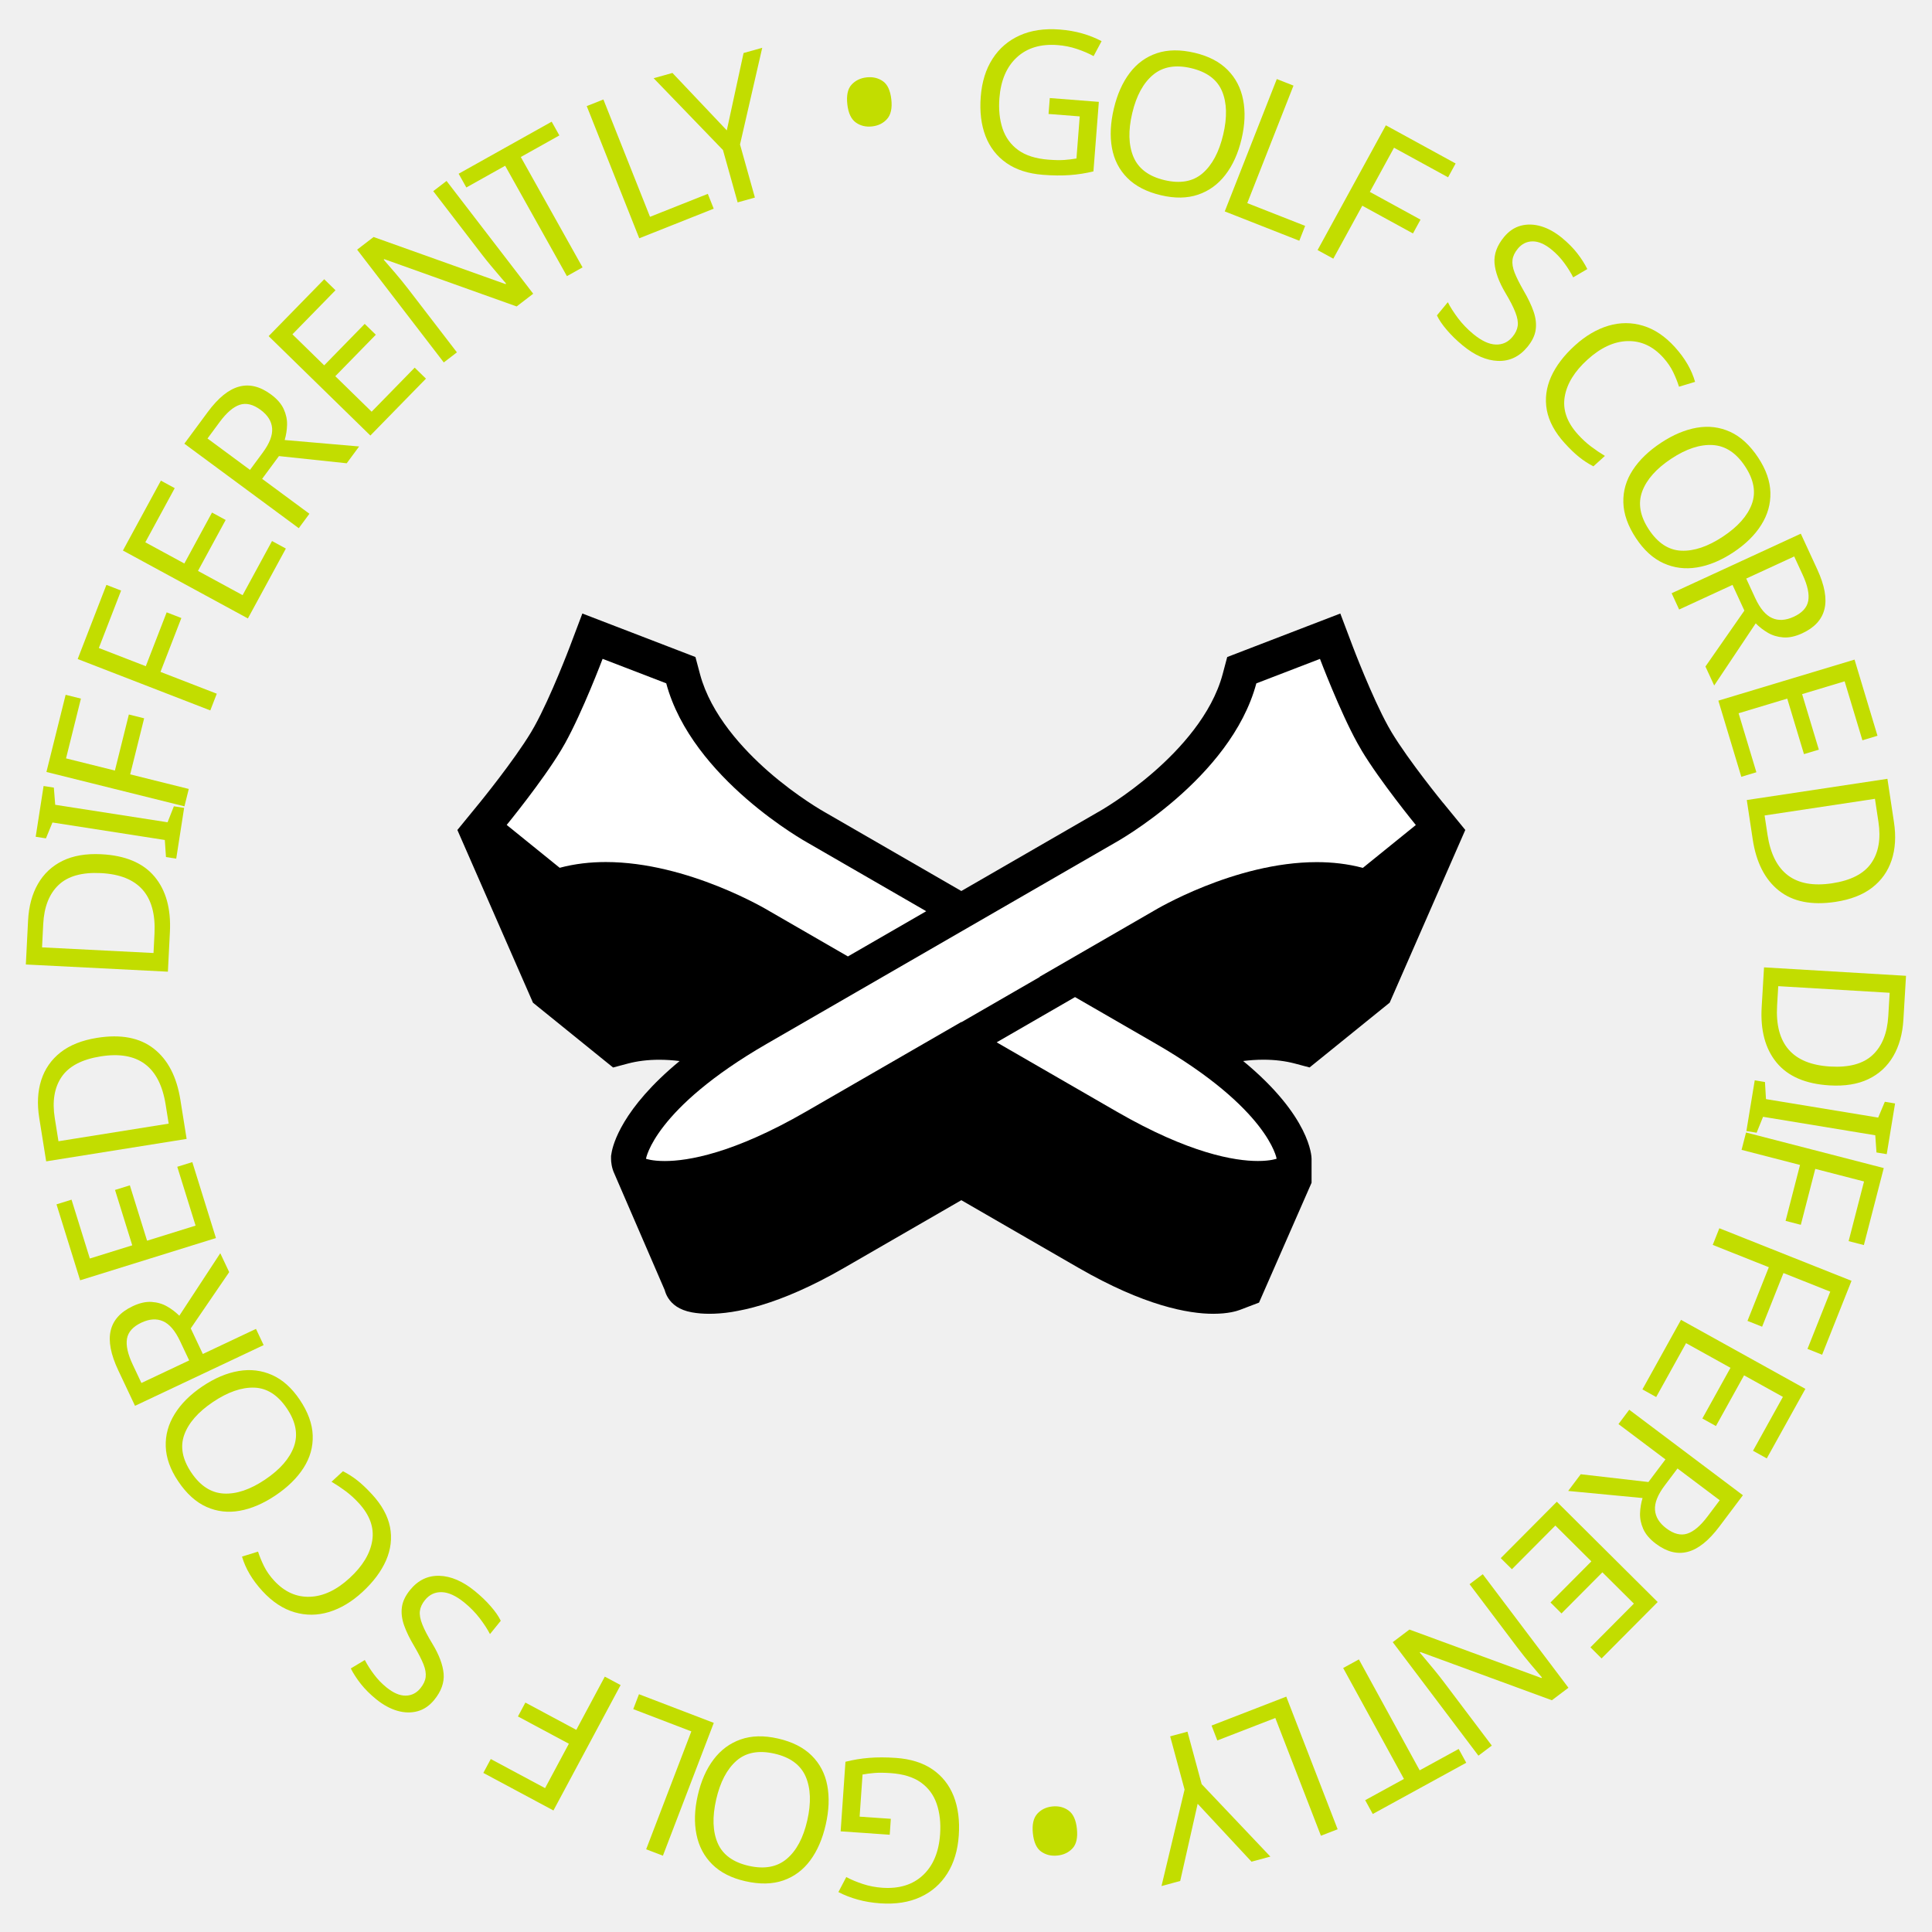
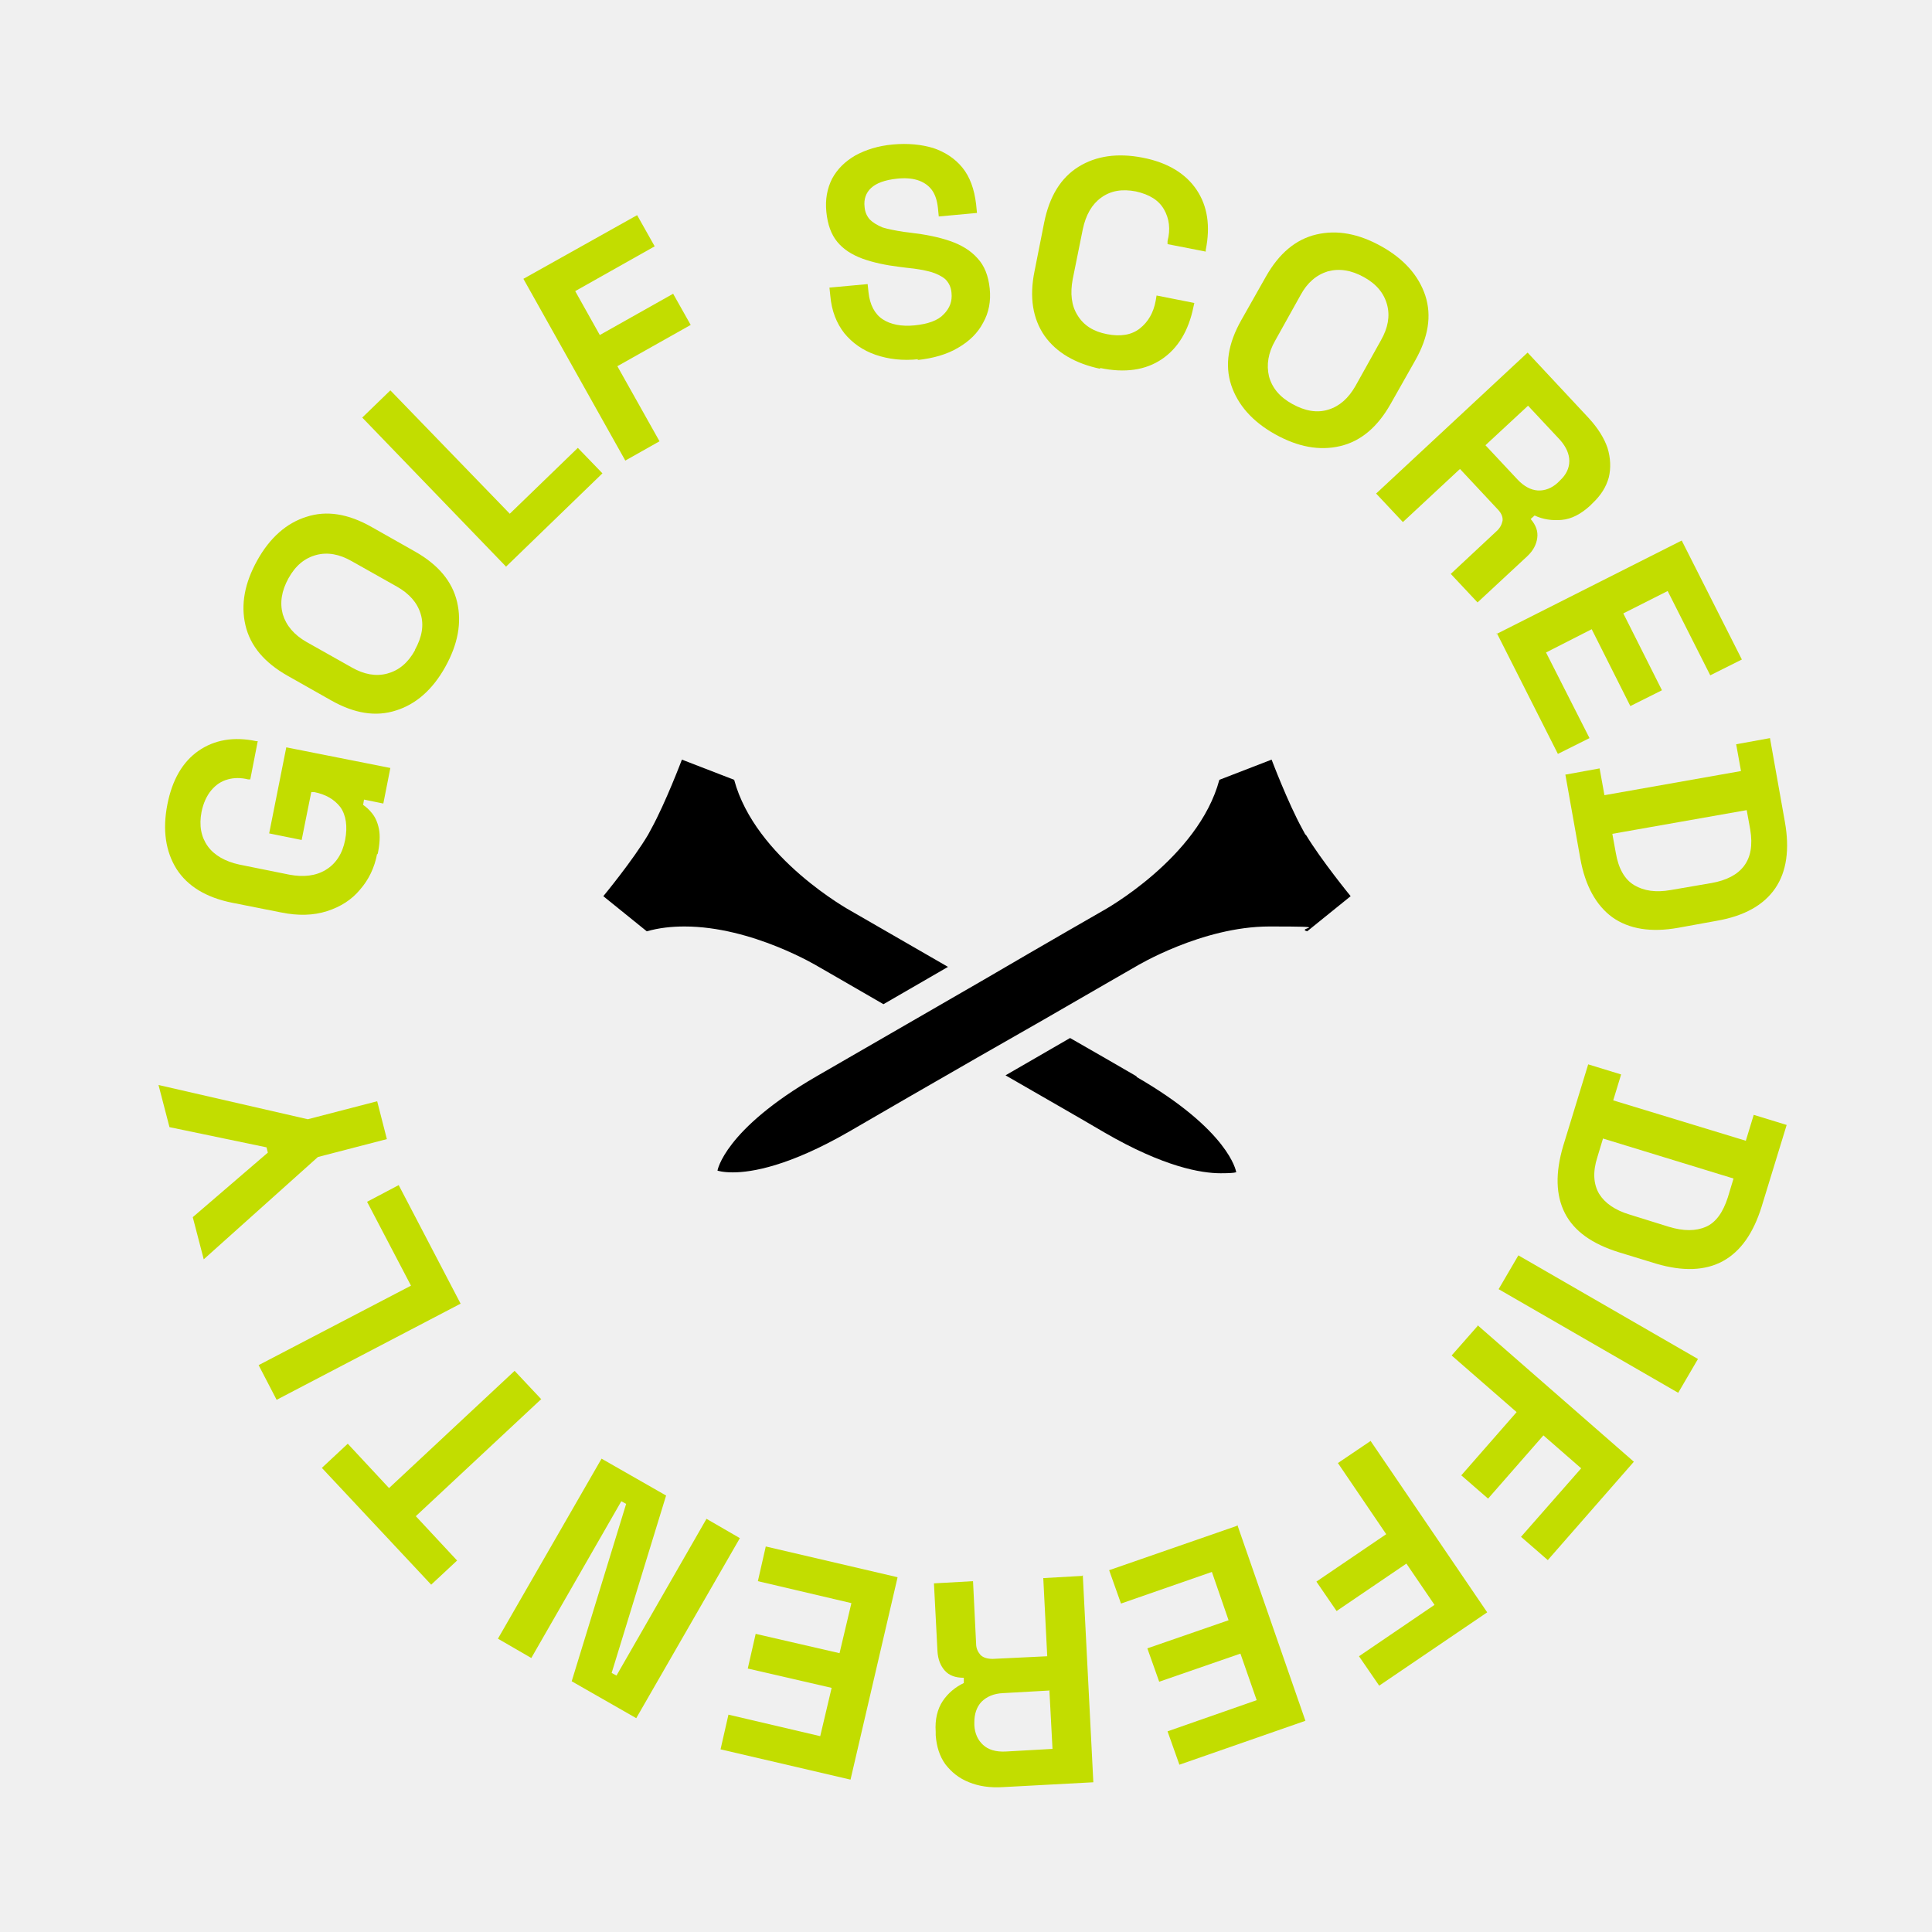
- <svg xmlns="http://www.w3.org/2000/svg" id="a" viewBox="0 0 415.98 415.99">
-   <path d="M310.7,172.85c-.07-.09-7.33-8.98-11.06-15.17l-.77-1.34c-3.49-6.32-7.56-17.04-7.6-17.15l-2.68-7.09-7.07,2.72-13.7,5.27-3.58,1.38-.99,3.71c-2.33,8.7-9.28,16.18-14.71,20.93-6.25,5.47-12.02,8.7-12.08,8.73l-.06.03-.07.04-29.34,16.94-29.34-16.94-.07-.04-.07-.04s-5.82-3.25-12.07-8.72c-5.42-4.75-12.38-12.23-14.71-20.93l-.99-3.71-3.58-1.38-13.7-5.27-7.07-2.72-2.68,7.09c-.04.11-4.1,10.82-7.6,17.14l-.77,1.34c-3.73,6.19-10.99,15.08-11.06,15.17l-4.8,5.87,16.28,37.19,5.01,4.05,9.7,7.85,2.54,2.05,3.15-.84c2.07-.55,4.34-.83,6.78-.83,1.47,0,2.94.1,4.39.28-12.41,10.24-14.37,18.01-14.66,19.83l-.1.6v.6c0,.64.1,1.93.74,3.28h0l10.81,25c.14.53.37,1.12.74,1.7h0s0,0,0,0c.83,1.32,2.34,2.59,5.11,3.1,1.13.21,2.4.31,3.75.31,5.43,0,14.88-1.72,29.05-9.9l11-6.35,14.22-8.21,14.77,8.53,10.45,6.03c14.18,8.18,23.62,9.9,29.05,9.9,3.18,0,5.05-.59,5.71-.84l4.12-1.57,11.31-25.8v-5.19c0-.45-.22-9.07-14.73-21.03,1.45-.18,2.91-.28,4.37-.28,2.43,0,4.71.28,6.78.83l3.15.84,2.54-2.05,9.7-7.85,5.01-4.05,16.28-37.19-4.8-5.87Z" />
-   <path d="M293.14,161.51l-.84-1.45c-3.81-6.88-8.09-18.19-8.09-18.19l-13.7,5.27c-5.52,20.59-30.42,34.31-30.42,34.31,0,0-14.2,8.2-31.18,18h0s-24.47,14.13-24.47,14.13h0c-7.19,4.14-13.92,8.03-19.33,11.16-24.29,14.02-26.02,24.76-26.02,24.76h0s0,0,0,0c0,0,1.29.49,4.04.49,4.98,0,14.77-1.61,30.41-10.64,8.87-5.12,21.27-12.28,33.44-19.3l.05.03,16.87-9.74s-.03-.02-.05-.03c13.95-8.05,24.67-14.25,24.67-14.25,0,0,17.25-10.43,35-10.43,3.33,0,6.67.37,9.92,1.24l11.41-9.23s-7.67-9.37-11.72-16.12Z" fill="#fff" />
-   <path d="M182.56,205.94l16.87-9.74c-14.38-8.3-25.56-14.76-25.56-14.76,0,0-24.9-13.72-30.42-34.31l-13.7-5.27s-4.27,11.31-8.09,18.19l-.84,1.45c-4.05,6.75-11.72,16.12-11.72,16.12l11.41,9.23c3.25-.87,6.6-1.24,9.92-1.24,17.74,0,35,10.43,35,10.43,0,0,7.04,4.06,17.13,9.89Z" fill="#fff" />
-   <path d="M248.86,224.73c-4.92-2.84-10.94-6.32-17.39-10.04l-16.87,9.74c9.58,5.53,18.81,10.86,25.83,14.91,15.64,9.03,25.43,10.64,30.41,10.64,2.75,0,4.04-.49,4.04-.49h0s0,0,0,0c0,0-1.73-10.74-26.02-24.76Z" fill="#fff" />
-   <style>
- .rotatingText {
-   transform-origin: 50% 50%;
-   transform-box: view-box;
-   animation: rotateText 30s linear infinite;
- }
+ <svg xmlns="http://www.w3.org/2000/svg" id="Layer_1" version="1.1" viewBox="0 0 440 440">
+   <defs>
+     <style>
+       .st0 {
+         fill: #c2dd00;
+       }
+       .rotatingText {
+       transform-origin: 220px 220px;
+       animation: spin 20s linear infinite;
+     }

- @keyframes rotateText {
-   from {
-     transform: rotate(0deg);
-   }
-   to {
-     transform: rotate(360deg);
-   }
- }
- </style>
+     @keyframes spin {
+       from {
+         transform: rotate(0deg);
+       }
+       to {
+         transform: rotate(360deg);
+       }
+     }
+     </style>
+   </defs>
+   <g>
+     <path d="M297.3,190.1l-.7-1.3c-3.3-6-7-15.8-7-15.8l-11.9,4.6c-4.8,17.9-26.5,29.8-26.5,29.8,0,0-12.4,7.1-27.1,15.7h0s-21.3,12.3-21.3,12.3h0c-6.2,3.6-12.1,7-16.8,9.7-21.1,12.2-22.6,21.5-22.6,21.5h0s0,0,0,0c0,0,1.1.4,3.5.4,4.3,0,12.8-1.4,26.5-9.3,7.7-4.5,18.5-10.7,29.1-16.8h0s14.7-8.4,14.7-8.4c0,0,0,0,0,0,12.1-7,21.5-12.4,21.5-12.4,0,0,15-9.1,30.4-9.1s5.8.3,8.6,1.1l9.9-8s-6.7-8.2-10.2-14Z" />
+     <path d="M201.2,228.7l14.7-8.5c-12.5-7.2-22.2-12.8-22.2-12.8,0,0-21.7-11.9-26.5-29.8l-11.9-4.6s-3.7,9.8-7,15.8l-.7,1.3c-3.5,5.9-10.2,14-10.2,14l9.9,8c2.8-.8,5.7-1.1,8.6-1.1,15.4,0,30.4,9.1,30.4,9.1,0,0,6.1,3.5,14.9,8.6Z" />
+     <path d="M258.8,245.1c-4.3-2.5-9.5-5.5-15.1-8.7l-14.7,8.5c8.3,4.8,16.4,9.4,22.5,13,13.6,7.9,22.1,9.3,26.5,9.3s3.5-.4,3.5-.4h0s0,0,0,0c0,0-1.5-9.3-22.6-21.5Z" />
+   </g>
  <g class="rotatingText">
-     <text transform="translate(207.38 35.88) rotate(4.45)" fill="#c2dd00" font-family="SpaceGrotesk-Regular, 'Space Grotesk'" font-size="42.89" font-variation-settings="'wght' 400">
-       <tspan x="0" y="0">G</tspan>
-     </text>
-     <text transform="translate(233.74 37.76) rotate(13.33)" fill="#c2dd00" font-family="SpaceGrotesk-Regular, 'Space Grotesk'" font-size="42.89" font-variation-settings="'wght' 400">
-       <tspan x="0" y="0">O</tspan>
-     </text>
-     <text transform="translate(259.84 44) rotate(21.47)" fill="#c2dd00" font-family="SpaceGrotesk-Regular, 'Space Grotesk'" font-size="42.89" font-variation-settings="'wght' 400">
-       <tspan x="0" y="0">L</tspan>
-     </text>
-     <text transform="translate(280.05 51.85) rotate(28.69)" fill="#c2dd00" font-family="SpaceGrotesk-Regular, 'Space Grotesk'" font-size="42.89" font-variation-settings="'wght' 400">
-       <tspan x="0" y="0">F</tspan>
-     </text>
-     <text transform="translate(298.95 62.42) rotate(33.89)" fill="#c2dd00" font-family="SpaceGrotesk-Regular, 'Space Grotesk'" font-size="42.89" font-variation-settings="'wght' 400">
-       <tspan x="0" y="0"> </tspan>
-     </text>
-     <text transform="translate(307.05 67.31) rotate(39.56)" fill="#c2dd00" font-family="SpaceGrotesk-Regular, 'Space Grotesk'" font-size="42.89" font-variation-settings="'wght' 400">
-       <tspan x="0" y="0">S</tspan>
-     </text>
-     <text transform="translate(325.99 82.73) rotate(47.86)" fill="#c2dd00" font-family="SpaceGrotesk-Regular, 'Space Grotesk'" font-size="42.89" font-variation-settings="'wght' 400">
-       <tspan x="0" y="0">C</tspan>
-     </text>
-     <text transform="translate(343.36 101.64) rotate(56.57)" fill="#c2dd00" font-family="SpaceGrotesk-Regular, 'Space Grotesk'" font-size="42.89" font-variation-settings="'wght' 400">
-       <tspan x="0" y="0">O</tspan>
-     </text>
-     <text transform="translate(358.19 123.96) rotate(65.24)" fill="#c2dd00" font-family="SpaceGrotesk-Regular, 'Space Grotesk'" font-size="42.89" font-variation-settings="'wght' 400">
-       <tspan x="0" y="0">R</tspan>
-     </text>
-     <text transform="translate(368.79 146.88) rotate(73.23)" fill="#c2dd00" font-family="SpaceGrotesk-Regular, 'Space Grotesk'" font-size="42.89" font-variation-settings="'wght' 400">
-       <tspan x="0" y="0">E</tspan>
-     </text>
-     <text transform="translate(375.49 168.15) rotate(81.42)" fill="#c2dd00" font-family="SpaceGrotesk-Regular, 'Space Grotesk'" font-size="42.89" font-variation-settings="'wght' 400">
-       <tspan x="0" y="0">D</tspan>
-     </text>
-     <text transform="translate(379.12 194.73) rotate(87.45)" fill="#c2dd00" font-family="SpaceGrotesk-Regular, 'Space Grotesk'" font-size="42.89" font-variation-settings="'wght' 400">
-       <tspan x="0" y="0"> </tspan>
-     </text>
-     <text transform="translate(380.07 204.14) rotate(93.4)" fill="#c2dd00" font-family="SpaceGrotesk-Regular, 'Space Grotesk'" font-size="42.89" font-variation-settings="'wght' 400">
-       <tspan x="0" y="0">D</tspan>
-     </text>
-     <text transform="translate(378.1 230.92) rotate(99.35)" fill="#c2dd00" font-family="SpaceGrotesk-Regular, 'Space Grotesk'" font-size="42.89" font-variation-settings="'wght' 400">
-       <tspan x="0" y="0">I</tspan>
-     </text>
-     <text transform="translate(376.99 239.82) rotate(104.48)" fill="#c2dd00" font-family="SpaceGrotesk-Regular, 'Space Grotesk'" font-size="42.89" font-variation-settings="'wght' 400">
-       <tspan x="0" y="0">F</tspan>
-     </text>
-     <text transform="translate(371.74 260.6) rotate(111.69)" fill="#c2dd00" font-family="SpaceGrotesk-Regular, 'Space Grotesk'" font-size="42.89" font-variation-settings="'wght' 400">
-       <tspan x="0" y="0">F</tspan>
-     </text>
-     <text transform="translate(363.96 280.55) rotate(119.02)" fill="#c2dd00" font-family="SpaceGrotesk-Regular, 'Space Grotesk'" font-size="42.89" font-variation-settings="'wght' 400">
-       <tspan x="0" y="0">E</tspan>
-     </text>
-     <text transform="translate(353.3 300.22) rotate(126.95)" fill="#c2dd00" font-family="SpaceGrotesk-Regular, 'Space Grotesk'" font-size="42.89" font-variation-settings="'wght' 400">
-       <tspan x="0" y="0">R</tspan>
-     </text>
-     <text transform="translate(338.14 320.4) rotate(134.84)" fill="#c2dd00" font-family="SpaceGrotesk-Regular, 'Space Grotesk'" font-size="42.89" font-variation-settings="'wght' 400">
-       <tspan x="0" y="0">E</tspan>
-     </text>
-     <text transform="translate(322.58 336.45) rotate(142.96)" fill="#c2dd00" font-family="SpaceGrotesk-Regular, 'Space Grotesk'" font-size="42.89" font-variation-settings="'wght' 400">
-       <tspan x="0" y="0">N</tspan>
-     </text>
-     <text transform="translate(301.36 352.49) rotate(151.28)" fill="#c2dd00" font-family="SpaceGrotesk-Regular, 'Space Grotesk'" font-size="42.89" font-variation-settings="'wght' 400">
-       <tspan x="0" y="0">T</tspan>
-     </text>
-     <text transform="translate(280.83 363.81) rotate(158.83)" fill="#c2dd00" font-family="SpaceGrotesk-Regular, 'Space Grotesk'" font-size="42.89" font-variation-settings="'wght' 400">
-       <tspan x="0" y="0">L</tspan>
-     </text>
-     <text transform="translate(265.53 370.19) rotate(164.86)" fill="#c2dd00" font-family="SpaceGrotesk-Regular, 'Space Grotesk'" font-size="42.89" font-variation-settings="'wght' 400">
-       <tspan x="0" y="0">Y</tspan>
-     </text>
-     <text transform="translate(242.27 376.22) rotate(170.39)" fill="#c2dd00" font-family="SpaceGrotesk-Regular, 'Space Grotesk'" font-size="42.89" font-variation-settings="'wght' 400">
-       <tspan x="0" y="0"> </tspan>
-     </text>
-     <text transform="translate(233.54 377.84) rotate(174.09)" fill="#c2dd00" font-family="SpaceGrotesk-Regular, 'Space Grotesk'" font-size="42.89" font-variation-settings="'wght' 400">
-       <tspan x="0" y="0">•</tspan>
-     </text>
-     <text transform="translate(219.54 379.26) rotate(178.02)" fill="#c2dd00" font-family="SpaceGrotesk-Regular, 'Space Grotesk'" font-size="42.89" font-variation-settings="'wght' 400">
-       <tspan x="0" y="0"> </tspan>
-     </text>
-     <text transform="translate(210.1 380.12) rotate(-176.04)" fill="#c2dd00" font-family="SpaceGrotesk-Regular, 'Space Grotesk'" font-size="42.89" font-variation-settings="'wght' 400">
-       <tspan x="0" y="0">G</tspan>
-     </text>
-     <text transform="translate(183.75 378.46) rotate(-167.18)" fill="#c2dd00" font-family="SpaceGrotesk-Regular, 'Space Grotesk'" font-size="42.89" font-variation-settings="'wght' 400">
-       <tspan x="0" y="0">O</tspan>
-     </text>
-     <text transform="translate(157.57 372.45) rotate(-159.04)" fill="#c2dd00" font-family="SpaceGrotesk-Regular, 'Space Grotesk'" font-size="42.89" font-variation-settings="'wght' 400">
-       <tspan x="0" y="0">L</tspan>
-     </text>
-     <text transform="translate(137.29 364.79) rotate(-151.82)" fill="#c2dd00" font-family="SpaceGrotesk-Regular, 'Space Grotesk'" font-size="42.89" font-variation-settings="'wght' 400">
-       <tspan x="0" y="0">F</tspan>
-     </text>
-     <text transform="translate(118.31 354.38) rotate(-146.61)" fill="#c2dd00" font-family="SpaceGrotesk-Regular, 'Space Grotesk'" font-size="42.89" font-variation-settings="'wght' 400">
-       <tspan x="0" y="0"> </tspan>
-     </text>
-     <text transform="translate(110.17 349.56) rotate(-140.94)" fill="#c2dd00" font-family="SpaceGrotesk-Regular, 'Space Grotesk'" font-size="42.89" font-variation-settings="'wght' 400">
-       <tspan x="0" y="0">S</tspan>
-     </text>
-     <text transform="translate(91.09 334.31) rotate(-132.64)" fill="#c2dd00" font-family="SpaceGrotesk-Regular, 'Space Grotesk'" font-size="42.89" font-variation-settings="'wght' 400">
-       <tspan x="0" y="0">C</tspan>
-     </text>
-     <text transform="translate(73.56 315.55) rotate(-123.93)" fill="#c2dd00" font-family="SpaceGrotesk-Regular, 'Space Grotesk'" font-size="42.89" font-variation-settings="'wght' 400">
-       <tspan x="0" y="0">O</tspan>
-     </text>
-     <text transform="translate(58.54 293.38) rotate(-115.27)" fill="#c2dd00" font-family="SpaceGrotesk-Regular, 'Space Grotesk'" font-size="42.89" font-variation-settings="'wght' 400">
-       <tspan x="0" y="0">R</tspan>
-     </text>
-     <text transform="translate(47.73 270.54) rotate(-107.28)" fill="#c2dd00" font-family="SpaceGrotesk-Regular, 'Space Grotesk'" font-size="42.89" font-variation-settings="'wght' 400">
-       <tspan x="0" y="0">E</tspan>
-     </text>
-     <text transform="translate(40.84 249.33) rotate(-99.08)" fill="#c2dd00" font-family="SpaceGrotesk-Regular, 'Space Grotesk'" font-size="42.89" font-variation-settings="'wght' 400">
-       <tspan x="0" y="0">D</tspan>
-     </text>
-     <text transform="translate(36.97 222.78) rotate(-93.05)" fill="#c2dd00" font-family="SpaceGrotesk-Regular, 'Space Grotesk'" font-size="42.89" font-variation-settings="'wght' 400">
-       <tspan x="0" y="0"> </tspan>
-     </text>
-     <text transform="translate(35.94 213.37) rotate(-87.1)" fill="#c2dd00" font-family="SpaceGrotesk-Regular, 'Space Grotesk'" font-size="42.89" font-variation-settings="'wght' 400">
-       <tspan x="0" y="0">D</tspan>
-     </text>
-     <text transform="translate(37.68 186.58) rotate(-81.15)" fill="#c2dd00" font-family="SpaceGrotesk-Regular, 'Space Grotesk'" font-size="42.89" font-variation-settings="'wght' 400">
-       <tspan x="0" y="0">I</tspan>
-     </text>
-     <text transform="translate(38.71 177.65) rotate(-76.02)" fill="#c2dd00" font-family="SpaceGrotesk-Regular, 'Space Grotesk'" font-size="42.89" font-variation-settings="'wght' 400">
-       <tspan x="0" y="0">F</tspan>
-     </text>
-     <text transform="translate(43.78 156.84) rotate(-68.82)" fill="#c2dd00" font-family="SpaceGrotesk-Regular, 'Space Grotesk'" font-size="42.89" font-variation-settings="'wght' 400">
-       <tspan x="0" y="0">F</tspan>
-     </text>
-     <text transform="translate(51.39 136.81) rotate(-61.48)" fill="#c2dd00" font-family="SpaceGrotesk-Regular, 'Space Grotesk'" font-size="42.89" font-variation-settings="'wght' 400">
-       <tspan x="0" y="0">E</tspan>
-     </text>
-     <text transform="translate(61.86 117.07) rotate(-53.55)" fill="#c2dd00" font-family="SpaceGrotesk-Regular, 'Space Grotesk'" font-size="42.89" font-variation-settings="'wght' 400">
-       <tspan x="0" y="0">R</tspan>
-     </text>
-     <text transform="translate(76.84 96.75) rotate(-45.66)" fill="#c2dd00" font-family="SpaceGrotesk-Regular, 'Space Grotesk'" font-size="42.89" font-variation-settings="'wght' 400">
-       <tspan x="0" y="0">E</tspan>
-     </text>
-     <text transform="translate(92.26 80.57) rotate(-37.54)" fill="#c2dd00" font-family="SpaceGrotesk-Regular, 'Space Grotesk'" font-size="42.89" font-variation-settings="'wght' 400">
-       <tspan x="0" y="0">N</tspan>
-     </text>
-     <text transform="translate(113.34 64.34) rotate(-29.23)" fill="#c2dd00" font-family="SpaceGrotesk-Regular, 'Space Grotesk'" font-size="42.89" font-variation-settings="'wght' 400">
-       <tspan x="0" y="0">T</tspan>
-     </text>
-     <text transform="translate(133.78 52.84) rotate(-21.67)" fill="#c2dd00" font-family="SpaceGrotesk-Regular, 'Space Grotesk'" font-size="42.89" font-variation-settings="'wght' 400">
-       <tspan x="0" y="0">L</tspan>
-     </text>
-     <text transform="translate(149 46.33) rotate(-15.65)" fill="#c2dd00" font-family="SpaceGrotesk-Regular, 'Space Grotesk'" font-size="42.89" font-variation-settings="'wght' 400">
-       <tspan x="0" y="0">Y</tspan>
-     </text>
-     <text transform="translate(172.23 40.09) rotate(-10.12)" fill="#c2dd00" font-family="SpaceGrotesk-Regular, 'Space Grotesk'" font-size="42.89" font-variation-settings="'wght' 400">
-       <tspan x="0" y="0"> </tspan>
-     </text>
-     <text transform="translate(180.92 38.4) rotate(-6.42)" fill="#c2dd00" font-family="SpaceGrotesk-Regular, 'Space Grotesk'" font-size="42.89" font-variation-settings="'wght' 400">
-       <tspan x="0" y="0">•</tspan>
-     </text>
-     <text transform="translate(194.92 36.85) rotate(-2.48)" fill="#c2dd00" font-family="SpaceGrotesk-Regular, 'Space Grotesk'" font-size="42.89" font-variation-settings="'wght' 400">
-       <tspan x="0" y="0"> </tspan>
-     </text>
+     <path class="st0" d="M85.9,194.4c-.6,3.2-1.9,5.9-3.9,8.2-1.9,2.3-4.4,3.9-7.5,4.9-3.1,1-6.6,1.1-10.5.3l-11.1-2.2c-6-1.2-10.2-3.8-12.7-7.7-2.5-4-3.2-8.9-2.1-14.6,1.1-5.7,3.5-9.8,7.1-12.3,3.6-2.5,8-3.3,13.2-2.2h.3c0,0-1.7,8.7-1.7,8.7h-.5c-1.6-.4-3.2-.4-4.6,0-1.5.4-2.7,1.2-3.8,2.5-1,1.2-1.8,2.9-2.2,4.9-.6,3.1-.1,5.7,1.4,7.8,1.5,2.1,4,3.5,7.2,4.2l11.4,2.3c3.2.6,6,.3,8.3-1.1,2.3-1.4,3.8-3.7,4.4-6.8s.2-5.7-1.1-7.5c-1.4-1.8-3.4-2.9-5.9-3.4h-.7c0-.1-2.2,10.9-2.2,10.9l-7.4-1.5,3.9-19.6,23.7,4.7-1.6,8.1-4.4-.9-.2,1.2c.7.5,1.4,1.1,2.1,2,.7.9,1.2,2,1.5,3.5.3,1.5.2,3.4-.3,5.8Z" />
+     <path class="st0" d="M101.4,151.9c-2.9,5.2-6.7,8.5-11.2,9.9-4.6,1.5-9.5.7-14.8-2.3l-9.9-5.6c-5.3-3-8.5-6.8-9.6-11.5-1.1-4.7-.2-9.6,2.7-14.8s6.7-8.5,11.2-9.9c4.6-1.5,9.5-.7,14.8,2.3l9.9,5.6c5.3,3,8.5,6.8,9.6,11.5,1.1,4.7.2,9.6-2.7,14.8ZM94.5,148c1.6-2.9,2.1-5.6,1.3-8.2-.8-2.6-2.6-4.6-5.4-6.2l-10.3-5.8c-2.8-1.6-5.5-2.1-8.1-1.4-2.6.7-4.7,2.4-6.3,5.3-1.6,2.9-2,5.6-1.3,8.2.8,2.6,2.6,4.7,5.4,6.3l10.3,5.8c2.8,1.6,5.5,2.1,8.1,1.4,2.6-.7,4.7-2.4,6.3-5.3Z" />
+     <path class="st0" d="M115.3,129.1l-32.8-34,6.4-6.2,27.2,28.1,15.5-15,5.6,5.8-21.9,21.2Z" />
+     <path class="st0" d="M142.3,104.7l-23.1-41.2,25.9-14.5,4,7.1-18.1,10.2,5.6,10,16.7-9.4,4,7.1-16.7,9.4,9.6,17.1-7.8,4.4Z" />
+     <path class="st0" d="M209.2,81.8c-3.6.4-6.9,0-9.8-1-2.9-1-5.3-2.7-7.1-4.9-1.8-2.3-2.9-5.1-3.2-8.5l-.2-1.9,8.7-.8.2,1.9c.3,2.8,1.4,4.9,3.2,6.1s4.3,1.7,7.3,1.4c3-.3,5.3-1.1,6.6-2.5,1.4-1.4,2-3,1.8-4.9-.1-1.3-.6-2.3-1.4-3.1-.8-.7-2-1.3-3.4-1.7-1.5-.4-3.2-.7-5.3-.9l-1.6-.2c-3.3-.4-6.1-1-8.6-1.9-2.4-.9-4.3-2.1-5.7-3.8-1.4-1.7-2.2-3.9-2.5-6.8-.3-2.9.2-5.4,1.3-7.6,1.2-2.2,2.9-3.9,5.3-5.3,2.4-1.3,5.2-2.2,8.6-2.5,3.4-.3,6.4,0,9.1.8,2.7.9,5,2.4,6.7,4.5,1.7,2.1,2.7,4.9,3.1,8.3l.2,2-8.7.8-.2-2c-.2-1.8-.7-3.2-1.5-4.2-.8-1-1.9-1.7-3.2-2.1-1.3-.4-2.9-.5-4.7-.3-2.7.3-4.6,1-5.8,2.1s-1.7,2.6-1.5,4.3c.1,1.2.5,2.1,1.2,2.9.7.7,1.7,1.3,2.9,1.8,1.3.4,2.9.7,4.8,1l1.6.2c3.4.4,6.4,1,9,1.9,2.6.9,4.7,2.2,6.2,3.9,1.6,1.7,2.5,4,2.8,6.9.3,2.9-.2,5.5-1.5,7.8-1.2,2.3-3.1,4.2-5.7,5.7-2.5,1.5-5.6,2.4-9.3,2.8Z" />
+     <path class="st0" d="M250.6,84c-5.7-1.2-10-3.7-12.7-7.5-2.7-3.9-3.5-8.8-2.3-14.7l2.2-11.1c1.2-6,3.8-10.2,7.8-12.7,4-2.5,8.9-3.2,14.6-2.1,5.7,1.1,9.8,3.6,12.3,7.3s3.2,8.3,2.1,13.7v.4c0,0-8.7-1.7-8.7-1.7v-.7c.7-2.7.4-5.1-.8-7.2s-3.3-3.4-6.4-4.1c-3.1-.6-5.7-.2-7.9,1.4-2.1,1.5-3.5,3.9-4.2,7.2l-2.3,11.4c-.6,3.2-.3,6,1.1,8.2,1.4,2.3,3.6,3.7,6.7,4.3,3.1.6,5.6.2,7.5-1.3s3.1-3.6,3.6-6.3l.2-1.2,8.6,1.7-.2.9c-1.1,5.4-3.5,9.4-7.2,11.9-3.7,2.5-8.4,3.2-14.1,2Z" />
+     <path class="st0" d="M290.4,98.9c-5.2-2.9-8.5-6.7-10-11.2-1.5-4.6-.7-9.5,2.3-14.8l5.6-9.9c3-5.3,6.8-8.5,11.5-9.6,4.7-1.1,9.6-.2,14.8,2.7,5.2,2.9,8.5,6.7,10,11.2,1.5,4.6.7,9.5-2.3,14.8l-5.6,9.9c-3,5.3-6.8,8.5-11.5,9.6-4.7,1.1-9.6.2-14.8-2.7ZM294.3,92c2.9,1.6,5.6,2.1,8.2,1.3,2.6-.8,4.6-2.6,6.2-5.4l5.8-10.4c1.6-2.8,2.1-5.5,1.4-8.1-.7-2.6-2.4-4.7-5.3-6.3-2.9-1.6-5.6-2-8.2-1.3-2.6.8-4.7,2.6-6.2,5.4l-5.8,10.4c-1.6,2.8-2,5.5-1.4,8.1.7,2.6,2.4,4.7,5.3,6.3Z" />
+     <path class="st0" d="M313.3,112.5l34.6-32.2,14,15c2,2.2,3.4,4.4,4.2,6.7.7,2.3.8,4.6.3,6.7-.6,2.2-1.8,4.1-3.7,5.9l-.6.6c-2.1,1.9-4.2,3-6.4,3.2-2.2.2-4.3-.1-6.2-1l-.9.8c1.2,1.4,1.7,2.8,1.5,4.3-.2,1.5-.9,2.9-2.3,4.2l-11.3,10.5-6.1-6.5,10.4-9.7c.8-.7,1.2-1.5,1.4-2.4.1-.9-.3-1.8-1.2-2.7l-8.5-9.1-13,12.1-6.1-6.5ZM338.3,101.4l7.3,7.8c1.4,1.5,3,2.4,4.6,2.5s3.2-.5,4.6-1.8l.5-.5c1.4-1.3,2.1-2.8,2.1-4.4,0-1.6-.7-3.2-2.1-4.8l-7.3-7.8-9.7,9Z" />
+     <path class="st0" d="M340.8,144.4l42.2-21.3,13.7,27.1-7.2,3.6-9.7-19.2-10.1,5.1,8.8,17.5-7.2,3.6-8.8-17.5-10.4,5.3,9.9,19.5-7.2,3.6-13.9-27.5Z" />
+     <path class="st0" d="M356.6,176.4l7.7-1.4,1.1,6.1,31.1-5.5-1.1-6.1,7.7-1.4,3.4,19.1c1.1,6.2.4,11.3-2.2,15.1-2.6,3.8-7,6.3-13.3,7.4l-8.8,1.6c-6.2,1.1-11.2.3-15-2.4-3.7-2.7-6.2-7.2-7.3-13.4l-3.4-19.1ZM367.2,189.9l.8,4.4c.6,3.5,2,6,4.2,7.3s4.9,1.7,8.3,1.1l9.3-1.6c3.4-.6,5.9-1.9,7.4-3.9,1.5-2,2-4.7,1.4-8.3l-.8-4.4-30.6,5.4Z" />
+     <path class="st0" d="M361.7,242.4l7.5,2.3-1.8,5.9,30.2,9.2,1.8-5.9,7.5,2.3-5.7,18.6c-1.9,6.1-4.8,10.2-8.8,12.4s-9.1,2.4-15.2.6l-8.5-2.6c-6.1-1.9-10.2-4.8-12.3-8.9-2.1-4.1-2.2-9.2-.4-15.3l5.7-18.6ZM365.1,259.2l-1.3,4.3c-1.1,3.4-.9,6.2.4,8.4,1.3,2.1,3.6,3.7,6.9,4.7l9,2.8c3.3,1,6.1,1,8.4,0,2.3-1,3.9-3.3,5-6.7l1.3-4.3-29.7-9.1Z" />
+     <path class="st0" d="M345.8,285.9l40.9,23.6-4.5,7.7-40.9-23.6,4.5-7.7Z" />
+     <path class="st0" d="M336.5,301.8l35.6,31.1-19.6,22.4-6.1-5.3,13.7-15.6-8.6-7.5-12.6,14.4-6.1-5.3,12.6-14.4-14.8-12.9,5.9-6.7Z" />
+     <path class="st0" d="M312.1,328.1l26.6,39.1-24.6,16.7-4.6-6.7,17.2-11.7-6.4-9.4-15.9,10.8-4.6-6.7,15.9-10.8-11-16.2,7.4-5Z" />
+     <path class="st0" d="M281.8,347.3l15.5,44.6-28.7,10-2.7-7.6,20.3-7.1-3.7-10.6-18.5,6.4-2.7-7.6,18.5-6.4-3.8-11-20.7,7.2-2.7-7.6,29.1-10.1Z" />
+     <path class="st0" d="M246.6,358.7l2.4,47.2-20.5,1.1c-3,.2-5.6-.2-7.8-1.1-2.3-.9-4-2.3-5.4-4.1-1.3-1.8-2-4-2.2-6.6v-.8c-.2-2.8.4-5.2,1.6-7s2.9-3.2,4.8-4.1v-1.2c-1.9,0-3.3-.5-4.3-1.6-1-1.1-1.6-2.6-1.7-4.5l-.8-15.4,8.9-.5.7,14.2c0,1.1.4,1.9,1,2.6.6.6,1.5.9,2.8.9l12.4-.6-.9-17.8,8.9-.5ZM239.1,385l-10.7.6c-2.1.1-3.7.8-4.9,2-1.1,1.2-1.6,2.8-1.6,4.6v.7c.1,1.9.8,3.4,2,4.5,1.2,1.1,2.9,1.6,5.1,1.5l10.7-.6-.7-13.2Z" />
+     <path class="st0" d="M204.4,359.3l-10.7,46-29.6-6.9,1.8-7.9,20.9,4.9,2.6-11-19.1-4.4,1.8-7.9,19.1,4.4,2.7-11.4-21.3-5,1.8-7.9,30,7Z" />
+     <path class="st0" d="M168.5,350.3l-23.6,41-14.7-8.4,12.4-40.4-1.1-.6-20.5,35.7-7.6-4.4,23.6-41,14.7,8.4-12.4,40.4,1.1.6,20.5-35.7,7.6,4.4Z" />
+     <path class="st0" d="M123.3,318.6l-28.6,26.7,9.4,10.1-5.9,5.5-24.9-26.6,5.9-5.5,9.4,10.1,28.6-26.7,6.1,6.5Z" />
+     <path class="st0" d="M104.9,296.9l-41.9,21.9-4.1-7.9,34.7-18.1-10-19.1,7.2-3.8,14.1,27Z" />
+     <path class="st0" d="M88.2,259.4l-15.8,4.1-26,23.3-2.5-9.6,17.1-14.7-.3-1.2-22.1-4.6-2.5-9.6,34,7.8,15.8-4.1,2.2,8.6Z" />
  </g>
</svg>
